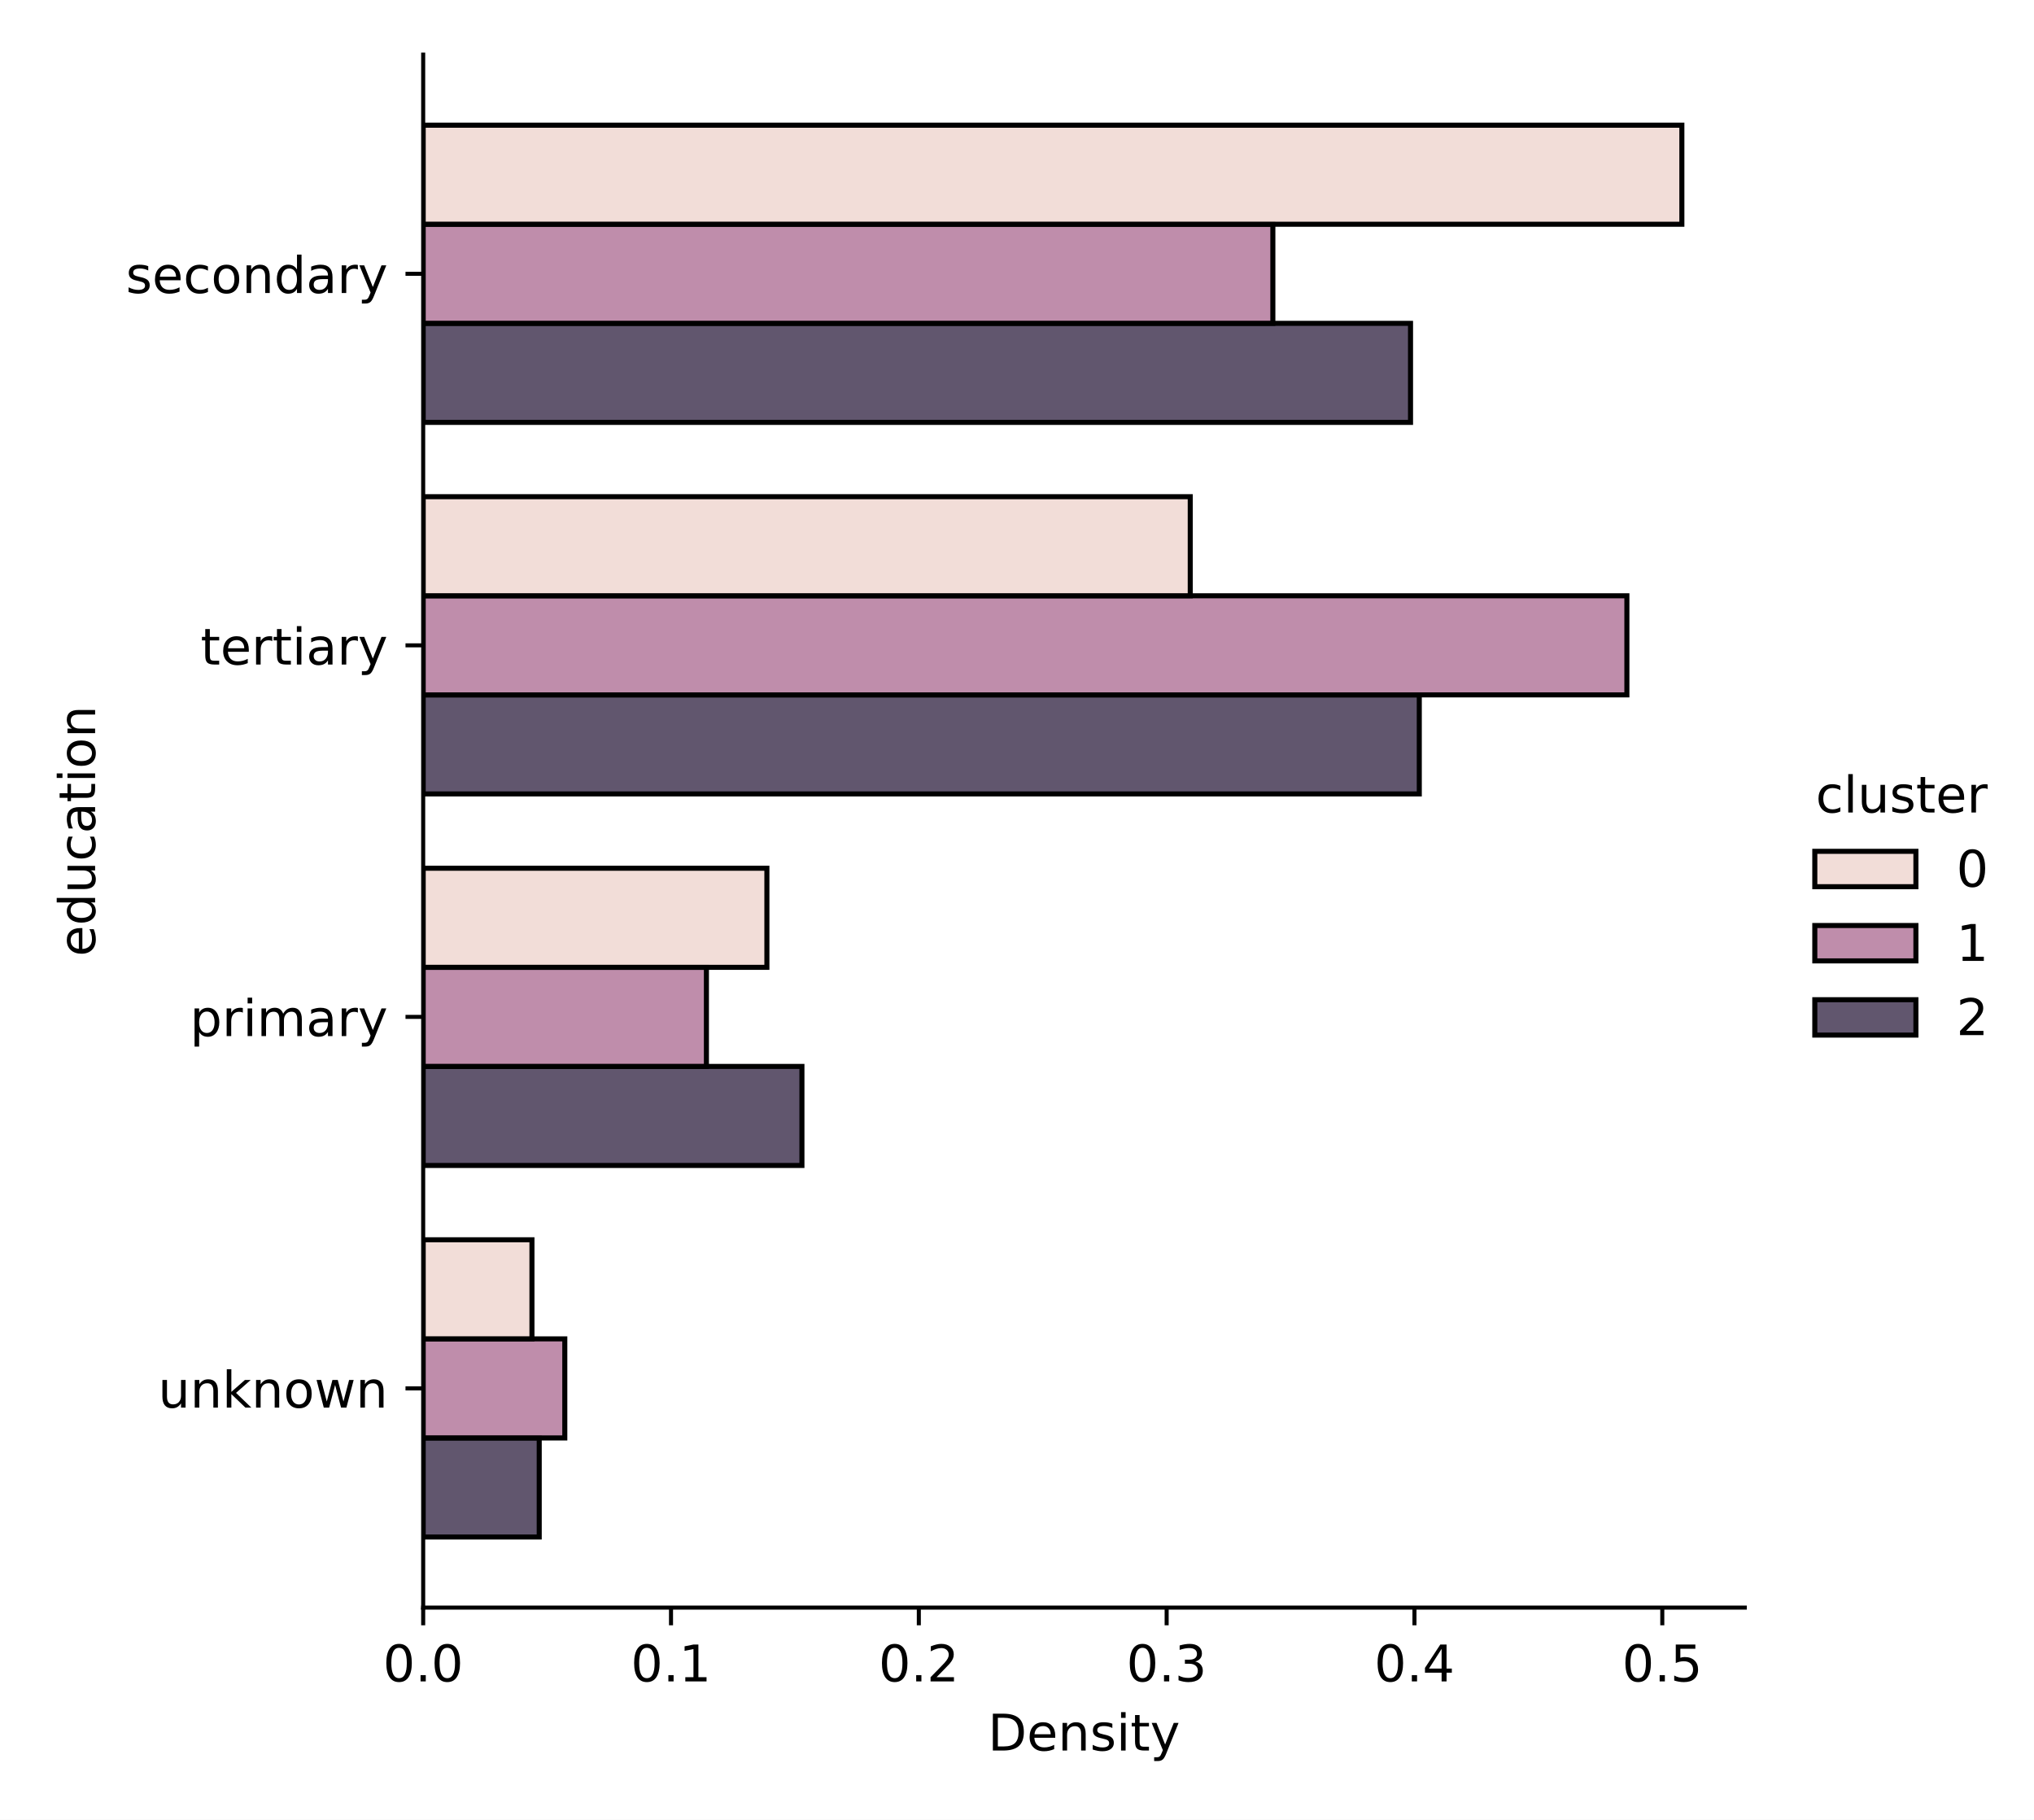
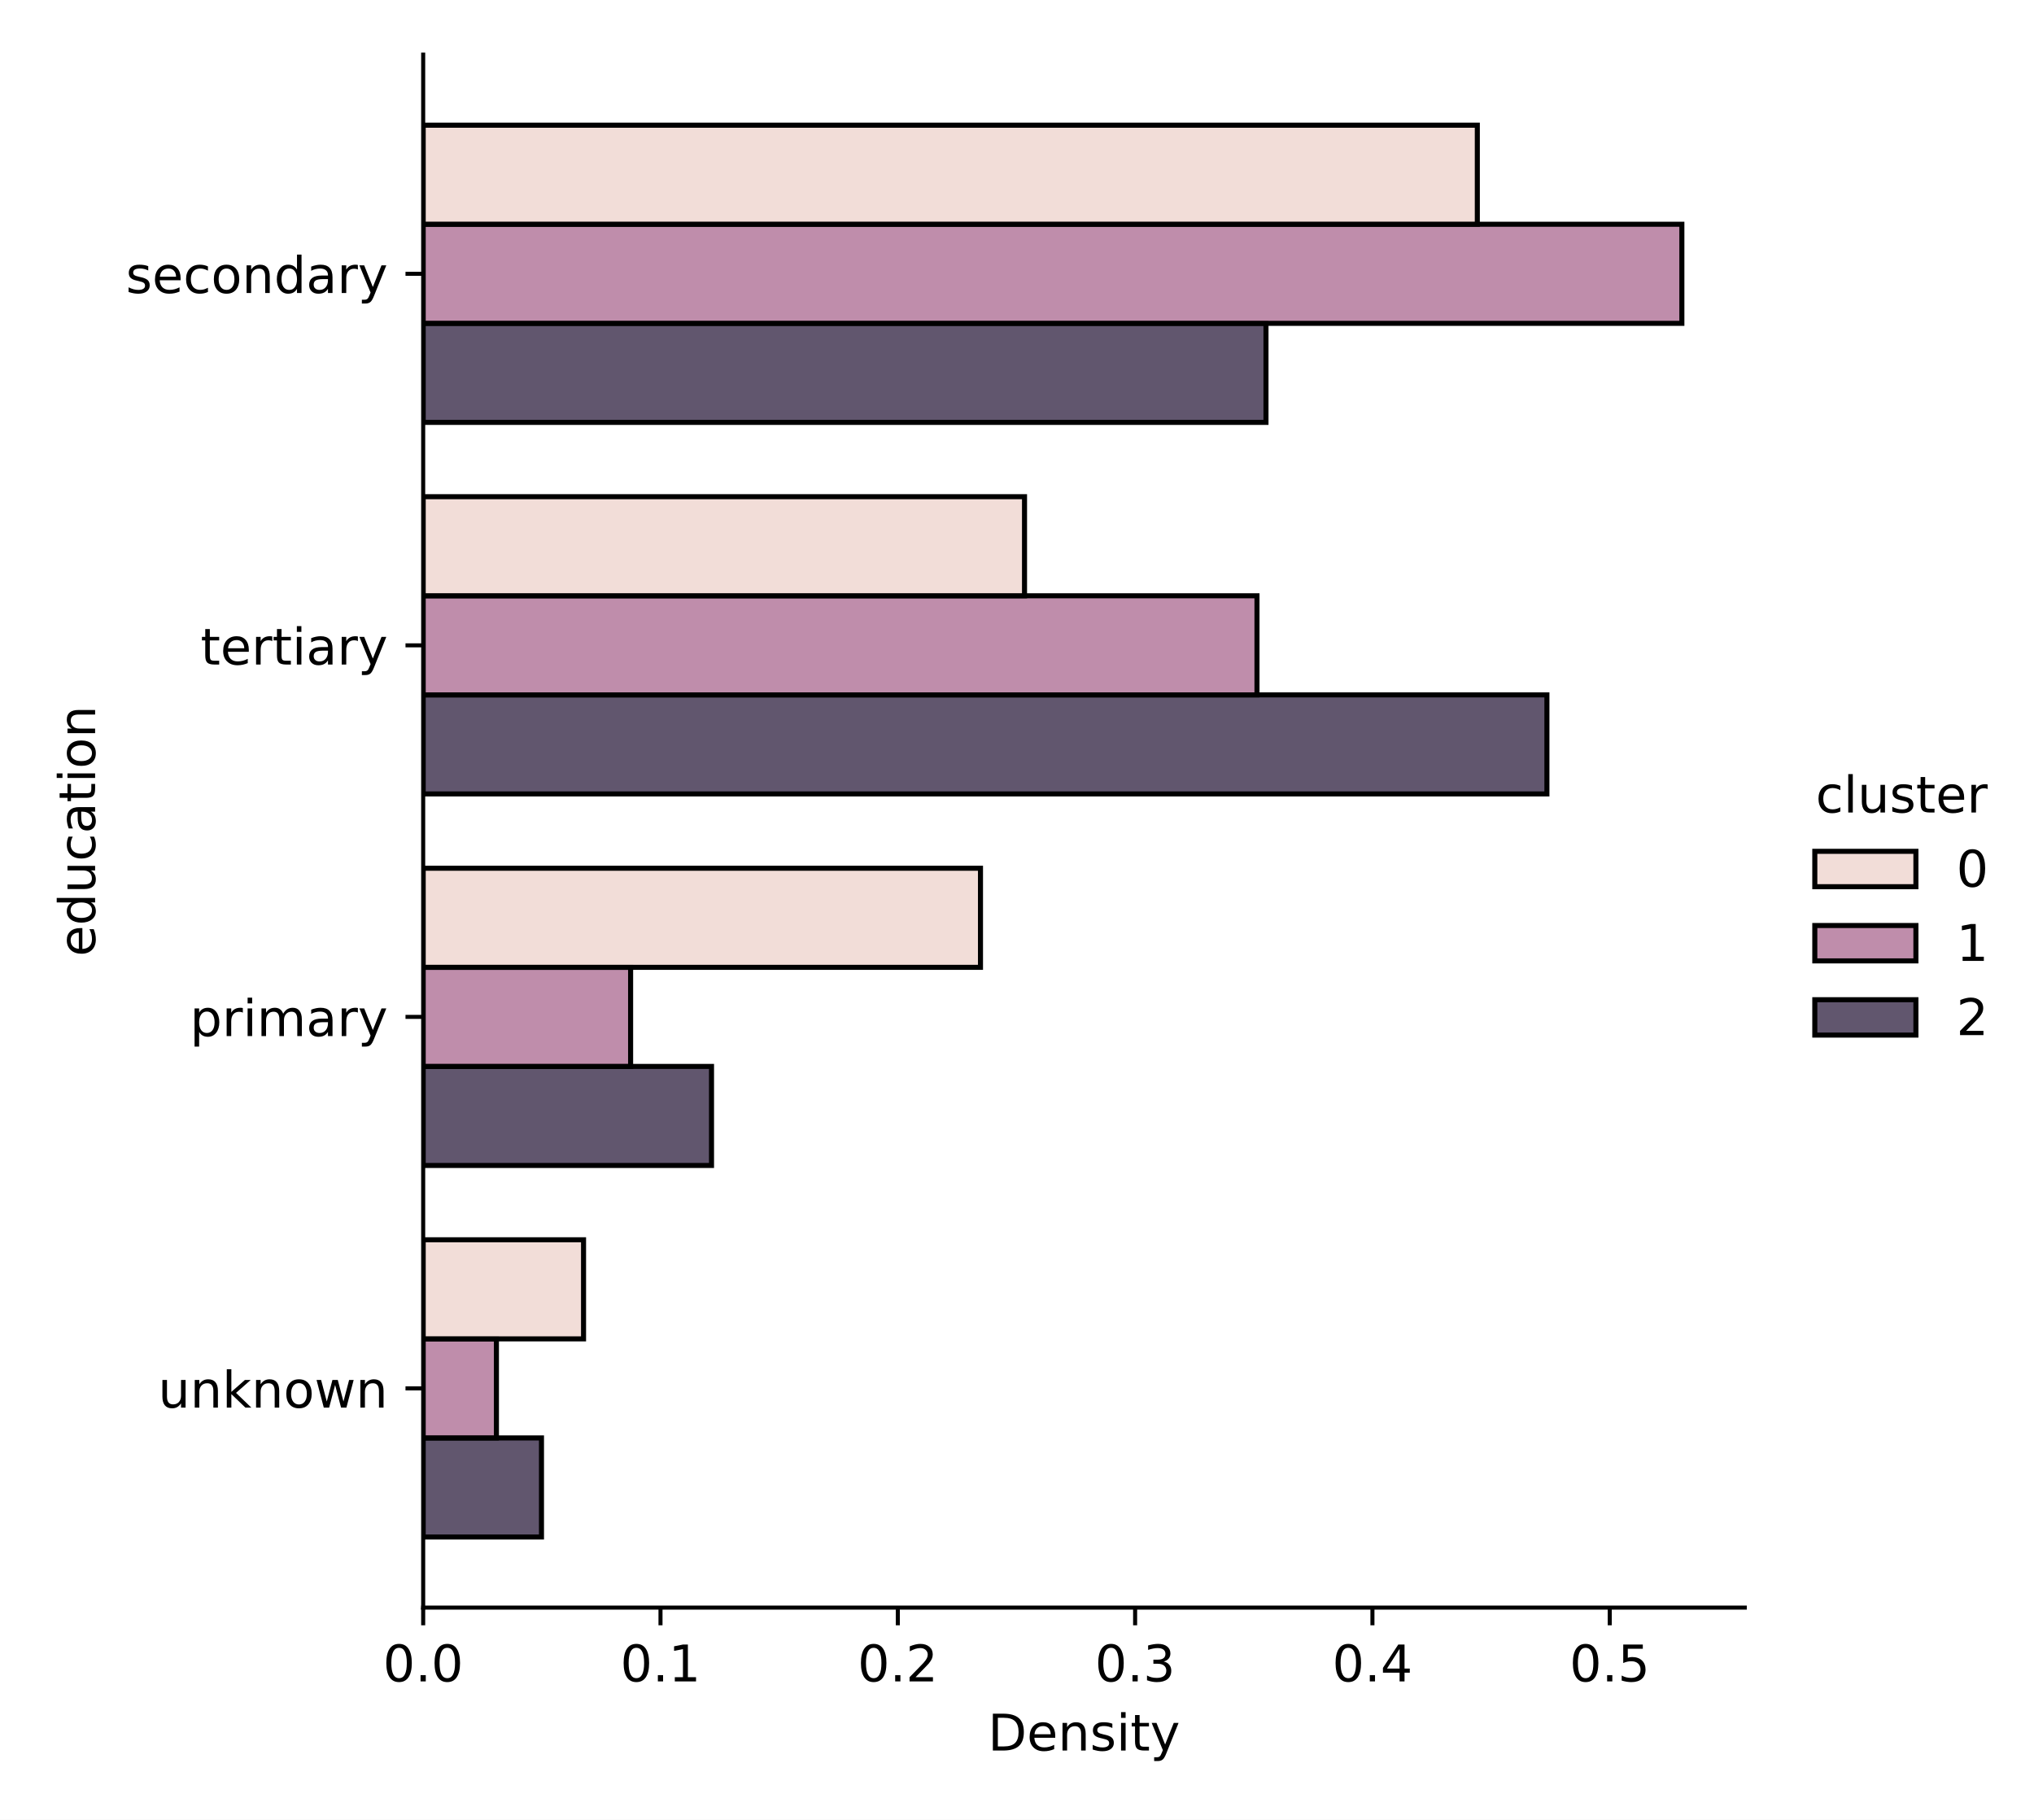
<svg xmlns="http://www.w3.org/2000/svg" xmlns:xlink="http://www.w3.org/1999/xlink" width="402.39pt" height="360pt" viewBox="0 0 402.39 360" version="1.1">
  <defs>
    <style type="text/css">*{stroke-linejoin: round; stroke-linecap: butt}</style>
  </defs>
  <g id="figure_1">
    <g id="patch_1">
      <path d="M 0 360  L 402.39 360  L 402.39 0  L 0 0  z " style="fill: #ffffff" />
    </g>
    <g id="axes_1">
      <g id="patch_2">
        <path d="M 83.72 318.04  L 345.176 318.04  L 345.176 10.8  L 83.72 10.8  z " style="fill: #ffffff" />
      </g>
      <g id="patch_3">
-         <path d="M 83.72 63.967  L 279.047 63.967  L 279.047 83.567  L 83.72 83.567  z " clip-path="url(#pf47cac8fa8)" style="fill: #2d1e3e; fill-opacity: 0.75; stroke: #000000; stroke-linejoin: miter" />
+         <path d="M 83.72 63.967  L 250.451 63.967  L 250.451 83.567  L 83.72 83.567  z " clip-path="url(#p3957c7eab4)" style="fill: #2d1e3e; fill-opacity: 0.75; stroke: #000000; stroke-linejoin: miter" />
      </g>
      <g id="patch_4">
-         <path d="M 83.72 137.469  L 280.779 137.469  L 280.779 157.07  L 83.72 157.07  z " clip-path="url(#pf47cac8fa8)" style="fill: #2d1e3e; fill-opacity: 0.75; stroke: #000000; stroke-linejoin: miter" />
+         <path d="M 83.72 137.469  L 306.027 137.469  L 306.027 157.07  L 83.72 157.07  z " clip-path="url(#p3957c7eab4)" style="fill: #2d1e3e; fill-opacity: 0.75; stroke: #000000; stroke-linejoin: miter" />
      </g>
      <g id="patch_5">
-         <path d="M 83.72 210.972  L 158.646 210.972  L 158.646 230.572  L 83.72 230.572  z " clip-path="url(#pf47cac8fa8)" style="fill: #2d1e3e; fill-opacity: 0.75; stroke: #000000; stroke-linejoin: miter" />
+         <path d="M 83.72 210.972  L 140.759 210.972  L 140.759 230.572  L 83.72 230.572  z " clip-path="url(#p3957c7eab4)" style="fill: #2d1e3e; fill-opacity: 0.75; stroke: #000000; stroke-linejoin: miter" />
      </g>
      <g id="patch_6">
-         <path d="M 83.72 284.474  L 106.674 284.474  L 106.674 304.075  L 83.72 304.075  z " clip-path="url(#pf47cac8fa8)" style="fill: #2d1e3e; fill-opacity: 0.75; stroke: #000000; stroke-linejoin: miter" />
+         <path d="M 83.72 284.474  L 107.121 284.474  L 107.121 304.075  L 83.72 304.075  z " clip-path="url(#p3957c7eab4)" style="fill: #2d1e3e; fill-opacity: 0.75; stroke: #000000; stroke-linejoin: miter" />
      </g>
      <g id="patch_7">
-         <path d="M 83.72 44.366  L 251.811 44.366  L 251.811 63.967  L 83.72 63.967  z " clip-path="url(#pf47cac8fa8)" style="fill: #a9678f; fill-opacity: 0.75; stroke: #000000; stroke-linejoin: miter" />
+         <path d="M 83.72 44.366  L 332.726 44.366  L 332.726 63.967  L 83.72 63.967  z " clip-path="url(#p3957c7eab4)" style="fill: #a9678f; fill-opacity: 0.75; stroke: #000000; stroke-linejoin: miter" />
      </g>
      <g id="patch_8">
-         <path d="M 83.72 117.868  L 321.849 117.868  L 321.849 137.469  L 83.72 137.469  z " clip-path="url(#pf47cac8fa8)" style="fill: #a9678f; fill-opacity: 0.75; stroke: #000000; stroke-linejoin: miter" />
+         <path d="M 83.72 117.868  L 248.67 117.868  L 248.67 137.469  L 83.72 137.469  z " clip-path="url(#p3957c7eab4)" style="fill: #a9678f; fill-opacity: 0.75; stroke: #000000; stroke-linejoin: miter" />
      </g>
      <g id="patch_9">
-         <path d="M 83.72 191.371  L 139.75 191.371  L 139.75 210.972  L 83.72 210.972  z " clip-path="url(#pf47cac8fa8)" style="fill: #a9678f; fill-opacity: 0.75; stroke: #000000; stroke-linejoin: miter" />
+         <path d="M 83.72 191.371  L 124.755 191.371  L 124.755 210.972  L 83.72 210.972  z " clip-path="url(#p3957c7eab4)" style="fill: #a9678f; fill-opacity: 0.75; stroke: #000000; stroke-linejoin: miter" />
      </g>
      <g id="patch_10">
-         <path d="M 83.72 264.873  L 111.735 264.873  L 111.735 284.474  L 83.72 284.474  z " clip-path="url(#pf47cac8fa8)" style="fill: #a9678f; fill-opacity: 0.75; stroke: #000000; stroke-linejoin: miter" />
+         <path d="M 83.72 264.873  L 98.207 264.873  L 98.207 284.474  L 83.72 284.474  z " clip-path="url(#p3957c7eab4)" style="fill: #a9678f; fill-opacity: 0.75; stroke: #000000; stroke-linejoin: miter" />
      </g>
      <g id="patch_11">
-         <path d="M 83.72 24.765  L 332.726 24.765  L 332.726 44.366  L 83.72 44.366  z " clip-path="url(#pf47cac8fa8)" style="fill: #edd1cb; fill-opacity: 0.75; stroke: #000000; stroke-linejoin: miter" />
+         <path d="M 83.72 24.765  L 292.261 24.765  L 292.261 44.366  L 83.72 44.366  z " clip-path="url(#p3957c7eab4)" style="fill: #edd1cb; fill-opacity: 0.75; stroke: #000000; stroke-linejoin: miter" />
      </g>
      <g id="patch_12">
-         <path d="M 83.72 98.268  L 235.469 98.268  L 235.469 117.868  L 83.72 117.868  z " clip-path="url(#pf47cac8fa8)" style="fill: #edd1cb; fill-opacity: 0.75; stroke: #000000; stroke-linejoin: miter" />
+         <path d="M 83.72 98.268  L 202.682 98.268  L 202.682 117.868  L 83.72 117.868  z " clip-path="url(#p3957c7eab4)" style="fill: #edd1cb; fill-opacity: 0.75; stroke: #000000; stroke-linejoin: miter" />
      </g>
      <g id="patch_13">
-         <path d="M 83.72 171.77  L 151.714 171.77  L 151.714 191.371  L 83.72 191.371  z " clip-path="url(#pf47cac8fa8)" style="fill: #edd1cb; fill-opacity: 0.75; stroke: #000000; stroke-linejoin: miter" />
+         <path d="M 83.72 171.77  L 193.971 171.77  L 193.971 191.371  L 83.72 191.371  z " clip-path="url(#p3957c7eab4)" style="fill: #edd1cb; fill-opacity: 0.75; stroke: #000000; stroke-linejoin: miter" />
      </g>
      <g id="patch_14">
-         <path d="M 83.72 245.273  L 105.237 245.273  L 105.237 264.873  L 83.72 264.873  z " clip-path="url(#pf47cac8fa8)" style="fill: #edd1cb; fill-opacity: 0.75; stroke: #000000; stroke-linejoin: miter" />
+         <path d="M 83.72 245.273  L 115.443 245.273  L 115.443 264.873  L 83.72 264.873  z " clip-path="url(#p3957c7eab4)" style="fill: #edd1cb; fill-opacity: 0.75; stroke: #000000; stroke-linejoin: miter" />
      </g>
      <g id="matplotlib.axis_1">
        <g id="xtick_1">
          <g id="line2d_1">
            <defs>
-               <path id="meda18df186" d="M 0 0  L 0 3.5  " style="stroke: #000000; stroke-width: 0.8" />
+               <path id="m68ef4ec445" d="M 0 0  L 0 3.5  " style="stroke: #000000; stroke-width: 0.8" />
            </defs>
            <g>
-               <use xlink:href="#meda18df186" x="83.72" y="318.04" style="stroke: #000000; stroke-width: 0.8" />
+               <use xlink:href="#m68ef4ec445" x="83.72" y="318.04" style="stroke: #000000; stroke-width: 0.8" />
            </g>
          </g>
          <g id="text_1">
            <g transform="translate(75.76844 332.6384) scale(0.1 -0.1)">
              <defs>
                <path id="DejaVuSans-30" d="M 2034 4250  Q 1547 4250 1301 3770  Q 1056 3291 1056 2328  Q 1056 1369 1301 889  Q 1547 409 2034 409  Q 2525 409 2770 889  Q 3016 1369 3016 2328  Q 3016 3291 2770 3770  Q 2525 4250 2034 4250  z M 2034 4750  Q 2819 4750 3233 4129  Q 3647 3509 3647 2328  Q 3647 1150 3233 529  Q 2819 -91 2034 -91  Q 1250 -91 836 529  Q 422 1150 422 2328  Q 422 3509 836 4129  Q 1250 4750 2034 4750  z " transform="scale(0.015625)" />
                <path id="DejaVuSans-2e" d="M 684 794  L 1344 794  L 1344 0  L 684 0  L 684 794  z " transform="scale(0.015625)" />
              </defs>
              <use xlink:href="#DejaVuSans-30" />
              <use xlink:href="#DejaVuSans-2e" x="63.623" />
              <use xlink:href="#DejaVuSans-30" x="95.41" />
            </g>
          </g>
        </g>
        <g id="xtick_2">
          <g id="line2d_2">
            <g>
-               <use xlink:href="#meda18df186" x="132.747" y="318.04" style="stroke: #000000; stroke-width: 0.8" />
+               <use xlink:href="#m68ef4ec445" x="130.668" y="318.04" style="stroke: #000000; stroke-width: 0.8" />
            </g>
          </g>
          <g id="text_2">
-             <g transform="translate(124.795 332.6384) scale(0.1 -0.1)">
+             <g transform="translate(122.7163 332.6384) scale(0.1 -0.1)">
              <defs>
                <path id="DejaVuSans-31" d="M 794 531  L 1825 531  L 1825 4091  L 703 3866  L 703 4441  L 1819 4666  L 2450 4666  L 2450 531  L 3481 531  L 3481 0  L 794 0  L 794 531  z " transform="scale(0.015625)" />
              </defs>
              <use xlink:href="#DejaVuSans-30" />
              <use xlink:href="#DejaVuSans-2e" x="63.623" />
              <use xlink:href="#DejaVuSans-31" x="95.41" />
            </g>
          </g>
        </g>
        <g id="xtick_3">
          <g id="line2d_3">
            <g>
-               <use xlink:href="#meda18df186" x="181.773" y="318.04" style="stroke: #000000; stroke-width: 0.8" />
+               <use xlink:href="#m68ef4ec445" x="177.616" y="318.04" style="stroke: #000000; stroke-width: 0.8" />
            </g>
          </g>
          <g id="text_3">
-             <g transform="translate(173.8215 332.6384) scale(0.1 -0.1)">
+             <g transform="translate(169.6641 332.6384) scale(0.1 -0.1)">
              <defs>
                <path id="DejaVuSans-32" d="M 1228 531  L 3431 531  L 3431 0  L 469 0  L 469 531  Q 828 903 1448 1529  Q 2069 2156 2228 2338  Q 2531 2678 2651 2914  Q 2772 3150 2772 3378  Q 2772 3750 2511 3984  Q 2250 4219 1831 4219  Q 1534 4219 1204 4116  Q 875 4013 500 3803  L 500 4441  Q 881 4594 1212 4672  Q 1544 4750 1819 4750  Q 2544 4750 2975 4387  Q 3406 4025 3406 3419  Q 3406 3131 3298 2873  Q 3191 2616 2906 2266  Q 2828 2175 2409 1742  Q 1991 1309 1228 531  z " transform="scale(0.015625)" />
              </defs>
              <use xlink:href="#DejaVuSans-30" />
              <use xlink:href="#DejaVuSans-2e" x="63.623" />
              <use xlink:href="#DejaVuSans-32" x="95.41" />
            </g>
          </g>
        </g>
        <g id="xtick_4">
          <g id="line2d_4">
            <g>
-               <use xlink:href="#meda18df186" x="230.8" y="318.04" style="stroke: #000000; stroke-width: 0.8" />
+               <use xlink:href="#m68ef4ec445" x="224.563" y="318.04" style="stroke: #000000; stroke-width: 0.8" />
            </g>
          </g>
          <g id="text_4">
-             <g transform="translate(222.8481 332.6384) scale(0.1 -0.1)">
+             <g transform="translate(216.6119 332.6384) scale(0.1 -0.1)">
              <defs>
                <path id="DejaVuSans-33" d="M 2597 2516  Q 3050 2419 3304 2112  Q 3559 1806 3559 1356  Q 3559 666 3084 287  Q 2609 -91 1734 -91  Q 1441 -91 1130 -33  Q 819 25 488 141  L 488 750  Q 750 597 1062 519  Q 1375 441 1716 441  Q 2309 441 2620 675  Q 2931 909 2931 1356  Q 2931 1769 2642 2001  Q 2353 2234 1838 2234  L 1294 2234  L 1294 2753  L 1863 2753  Q 2328 2753 2575 2939  Q 2822 3125 2822 3475  Q 2822 3834 2567 4026  Q 2313 4219 1838 4219  Q 1578 4219 1281 4162  Q 984 4106 628 3988  L 628 4550  Q 988 4650 1302 4700  Q 1616 4750 1894 4750  Q 2613 4750 3031 4423  Q 3450 4097 3450 3541  Q 3450 3153 3228 2886  Q 3006 2619 2597 2516  z " transform="scale(0.015625)" />
              </defs>
              <use xlink:href="#DejaVuSans-30" />
              <use xlink:href="#DejaVuSans-2e" x="63.623" />
              <use xlink:href="#DejaVuSans-33" x="95.41" />
            </g>
          </g>
        </g>
        <g id="xtick_5">
          <g id="line2d_5">
            <g>
-               <use xlink:href="#meda18df186" x="279.826" y="318.04" style="stroke: #000000; stroke-width: 0.8" />
+               <use xlink:href="#m68ef4ec445" x="271.511" y="318.04" style="stroke: #000000; stroke-width: 0.8" />
            </g>
          </g>
          <g id="text_5">
-             <g transform="translate(271.8746 332.6384) scale(0.1 -0.1)">
+             <g transform="translate(263.5597 332.6384) scale(0.1 -0.1)">
              <defs>
                <path id="DejaVuSans-34" d="M 2419 4116  L 825 1625  L 2419 1625  L 2419 4116  z M 2253 4666  L 3047 4666  L 3047 1625  L 3713 1625  L 3713 1100  L 3047 1100  L 3047 0  L 2419 0  L 2419 1100  L 313 1100  L 313 1709  L 2253 4666  z " transform="scale(0.015625)" />
              </defs>
              <use xlink:href="#DejaVuSans-30" />
              <use xlink:href="#DejaVuSans-2e" x="63.623" />
              <use xlink:href="#DejaVuSans-34" x="95.41" />
            </g>
          </g>
        </g>
        <g id="xtick_6">
          <g id="line2d_6">
            <g>
-               <use xlink:href="#meda18df186" x="328.853" y="318.04" style="stroke: #000000; stroke-width: 0.8" />
+               <use xlink:href="#m68ef4ec445" x="318.459" y="318.04" style="stroke: #000000; stroke-width: 0.8" />
            </g>
          </g>
          <g id="text_6">
-             <g transform="translate(320.9012 332.6384) scale(0.1 -0.1)">
+             <g transform="translate(310.5075 332.6384) scale(0.1 -0.1)">
              <defs>
                <path id="DejaVuSans-35" d="M 691 4666  L 3169 4666  L 3169 4134  L 1269 4134  L 1269 2991  Q 1406 3038 1543 3061  Q 1681 3084 1819 3084  Q 2600 3084 3056 2656  Q 3513 2228 3513 1497  Q 3513 744 3044 326  Q 2575 -91 1722 -91  Q 1428 -91 1123 -41  Q 819 9 494 109  L 494 744  Q 775 591 1075 516  Q 1375 441 1709 441  Q 2250 441 2565 725  Q 2881 1009 2881 1497  Q 2881 1984 2565 2268  Q 2250 2553 1709 2553  Q 1456 2553 1204 2497  Q 953 2441 691 2322  L 691 4666  z " transform="scale(0.015625)" />
              </defs>
              <use xlink:href="#DejaVuSans-30" />
              <use xlink:href="#DejaVuSans-2e" x="63.623" />
              <use xlink:href="#DejaVuSans-35" x="95.41" />
            </g>
          </g>
        </g>
        <g id="text_7">
          <g transform="translate(195.4395 346.3166) scale(0.1 -0.1)">
            <defs>
              <path id="DejaVuSans-44" d="M 1259 4147  L 1259 519  L 2022 519  Q 2988 519 3436 956  Q 3884 1394 3884 2338  Q 3884 3275 3436 3711  Q 2988 4147 2022 4147  L 1259 4147  z M 628 4666  L 1925 4666  Q 3281 4666 3915 4102  Q 4550 3538 4550 2338  Q 4550 1131 3912 565  Q 3275 0 1925 0  L 628 0  L 628 4666  z " transform="scale(0.015625)" />
              <path id="DejaVuSans-65" d="M 3597 1894  L 3597 1613  L 953 1613  Q 991 1019 1311 708  Q 1631 397 2203 397  Q 2534 397 2845 478  Q 3156 559 3463 722  L 3463 178  Q 3153 47 2828 -22  Q 2503 -91 2169 -91  Q 1331 -91 842 396  Q 353 884 353 1716  Q 353 2575 817 3079  Q 1281 3584 2069 3584  Q 2775 3584 3186 3129  Q 3597 2675 3597 1894  z M 3022 2063  Q 3016 2534 2758 2815  Q 2500 3097 2075 3097  Q 1594 3097 1305 2825  Q 1016 2553 972 2059  L 3022 2063  z " transform="scale(0.015625)" />
              <path id="DejaVuSans-6e" d="M 3513 2113  L 3513 0  L 2938 0  L 2938 2094  Q 2938 2591 2744 2837  Q 2550 3084 2163 3084  Q 1697 3084 1428 2787  Q 1159 2491 1159 1978  L 1159 0  L 581 0  L 581 3500  L 1159 3500  L 1159 2956  Q 1366 3272 1645 3428  Q 1925 3584 2291 3584  Q 2894 3584 3203 3211  Q 3513 2838 3513 2113  z " transform="scale(0.015625)" />
              <path id="DejaVuSans-73" d="M 2834 3397  L 2834 2853  Q 2591 2978 2328 3040  Q 2066 3103 1784 3103  Q 1356 3103 1142 2972  Q 928 2841 928 2578  Q 928 2378 1081 2264  Q 1234 2150 1697 2047  L 1894 2003  Q 2506 1872 2764 1633  Q 3022 1394 3022 966  Q 3022 478 2636 193  Q 2250 -91 1575 -91  Q 1294 -91 989 -36  Q 684 19 347 128  L 347 722  Q 666 556 975 473  Q 1284 391 1588 391  Q 1994 391 2212 530  Q 2431 669 2431 922  Q 2431 1156 2273 1281  Q 2116 1406 1581 1522  L 1381 1569  Q 847 1681 609 1914  Q 372 2147 372 2553  Q 372 3047 722 3315  Q 1072 3584 1716 3584  Q 2034 3584 2315 3537  Q 2597 3491 2834 3397  z " transform="scale(0.015625)" />
              <path id="DejaVuSans-69" d="M 603 3500  L 1178 3500  L 1178 0  L 603 0  L 603 3500  z M 603 4863  L 1178 4863  L 1178 4134  L 603 4134  L 603 4863  z " transform="scale(0.015625)" />
              <path id="DejaVuSans-74" d="M 1172 4494  L 1172 3500  L 2356 3500  L 2356 3053  L 1172 3053  L 1172 1153  Q 1172 725 1289 603  Q 1406 481 1766 481  L 2356 481  L 2356 0  L 1766 0  Q 1100 0 847 248  Q 594 497 594 1153  L 594 3053  L 172 3053  L 172 3500  L 594 3500  L 594 4494  L 1172 4494  z " transform="scale(0.015625)" />
              <path id="DejaVuSans-79" d="M 2059 -325  Q 1816 -950 1584 -1140  Q 1353 -1331 966 -1331  L 506 -1331  L 506 -850  L 844 -850  Q 1081 -850 1212 -737  Q 1344 -625 1503 -206  L 1606 56  L 191 3500  L 800 3500  L 1894 763  L 2988 3500  L 3597 3500  L 2059 -325  z " transform="scale(0.015625)" />
            </defs>
            <use xlink:href="#DejaVuSans-44" />
            <use xlink:href="#DejaVuSans-65" x="77.002" />
            <use xlink:href="#DejaVuSans-6e" x="138.525" />
            <use xlink:href="#DejaVuSans-73" x="201.904" />
            <use xlink:href="#DejaVuSans-69" x="254.004" />
            <use xlink:href="#DejaVuSans-74" x="281.787" />
            <use xlink:href="#DejaVuSans-79" x="320.996" />
          </g>
        </g>
      </g>
      <g id="matplotlib.axis_2">
        <g id="ytick_1">
          <g id="line2d_7">
            <defs>
-               <path id="meaa06c586d" d="M 0 0  L -3.5 0  " style="stroke: #000000; stroke-width: 0.8" />
+               <path id="m4aec204661" d="M 0 0  L -3.5 0  " style="stroke: #000000; stroke-width: 0.8" />
            </defs>
            <g>
-               <use xlink:href="#meaa06c586d" x="83.72" y="54.166" style="stroke: #000000; stroke-width: 0.8" />
+               <use xlink:href="#m4aec204661" x="83.72" y="54.166" style="stroke: #000000; stroke-width: 0.8" />
            </g>
          </g>
          <g id="text_8">
            <g transform="translate(24.89656 57.96563) scale(0.1 -0.1)">
              <defs>
                <path id="DejaVuSans-63" d="M 3122 3366  L 3122 2828  Q 2878 2963 2633 3030  Q 2388 3097 2138 3097  Q 1578 3097 1268 2742  Q 959 2388 959 1747  Q 959 1106 1268 751  Q 1578 397 2138 397  Q 2388 397 2633 464  Q 2878 531 3122 666  L 3122 134  Q 2881 22 2623 -34  Q 2366 -91 2075 -91  Q 1284 -91 818 406  Q 353 903 353 1747  Q 353 2603 823 3093  Q 1294 3584 2113 3584  Q 2378 3584 2631 3529  Q 2884 3475 3122 3366  z " transform="scale(0.015625)" />
                <path id="DejaVuSans-6f" d="M 1959 3097  Q 1497 3097 1228 2736  Q 959 2375 959 1747  Q 959 1119 1226 758  Q 1494 397 1959 397  Q 2419 397 2687 759  Q 2956 1122 2956 1747  Q 2956 2369 2687 2733  Q 2419 3097 1959 3097  z M 1959 3584  Q 2709 3584 3137 3096  Q 3566 2609 3566 1747  Q 3566 888 3137 398  Q 2709 -91 1959 -91  Q 1206 -91 779 398  Q 353 888 353 1747  Q 353 2609 779 3096  Q 1206 3584 1959 3584  z " transform="scale(0.015625)" />
                <path id="DejaVuSans-64" d="M 2906 2969  L 2906 4863  L 3481 4863  L 3481 0  L 2906 0  L 2906 525  Q 2725 213 2448 61  Q 2172 -91 1784 -91  Q 1150 -91 751 415  Q 353 922 353 1747  Q 353 2572 751 3078  Q 1150 3584 1784 3584  Q 2172 3584 2448 3432  Q 2725 3281 2906 2969  z M 947 1747  Q 947 1113 1208 752  Q 1469 391 1925 391  Q 2381 391 2643 752  Q 2906 1113 2906 1747  Q 2906 2381 2643 2742  Q 2381 3103 1925 3103  Q 1469 3103 1208 2742  Q 947 2381 947 1747  z " transform="scale(0.015625)" />
                <path id="DejaVuSans-61" d="M 2194 1759  Q 1497 1759 1228 1600  Q 959 1441 959 1056  Q 959 750 1161 570  Q 1363 391 1709 391  Q 2188 391 2477 730  Q 2766 1069 2766 1631  L 2766 1759  L 2194 1759  z M 3341 1997  L 3341 0  L 2766 0  L 2766 531  Q 2569 213 2275 61  Q 1981 -91 1556 -91  Q 1019 -91 701 211  Q 384 513 384 1019  Q 384 1609 779 1909  Q 1175 2209 1959 2209  L 2766 2209  L 2766 2266  Q 2766 2663 2505 2880  Q 2244 3097 1772 3097  Q 1472 3097 1187 3025  Q 903 2953 641 2809  L 641 3341  Q 956 3463 1253 3523  Q 1550 3584 1831 3584  Q 2591 3584 2966 3190  Q 3341 2797 3341 1997  z " transform="scale(0.015625)" />
                <path id="DejaVuSans-72" d="M 2631 2963  Q 2534 3019 2420 3045  Q 2306 3072 2169 3072  Q 1681 3072 1420 2755  Q 1159 2438 1159 1844  L 1159 0  L 581 0  L 581 3500  L 1159 3500  L 1159 2956  Q 1341 3275 1631 3429  Q 1922 3584 2338 3584  Q 2397 3584 2469 3576  Q 2541 3569 2628 3553  L 2631 2963  z " transform="scale(0.015625)" />
              </defs>
              <use xlink:href="#DejaVuSans-73" />
              <use xlink:href="#DejaVuSans-65" x="52.1" />
              <use xlink:href="#DejaVuSans-63" x="113.623" />
              <use xlink:href="#DejaVuSans-6f" x="168.604" />
              <use xlink:href="#DejaVuSans-6e" x="229.785" />
              <use xlink:href="#DejaVuSans-64" x="293.164" />
              <use xlink:href="#DejaVuSans-61" x="356.641" />
              <use xlink:href="#DejaVuSans-72" x="417.92" />
              <use xlink:href="#DejaVuSans-79" x="459.033" />
            </g>
          </g>
        </g>
        <g id="ytick_2">
          <g id="line2d_8">
            <g>
-               <use xlink:href="#meaa06c586d" x="83.72" y="127.669" style="stroke: #000000; stroke-width: 0.8" />
+               <use xlink:href="#m4aec204661" x="83.72" y="127.669" style="stroke: #000000; stroke-width: 0.8" />
            </g>
          </g>
          <g id="text_9">
            <g transform="translate(39.67938 131.468) scale(0.1 -0.1)">
              <use xlink:href="#DejaVuSans-74" />
              <use xlink:href="#DejaVuSans-65" x="39.209" />
              <use xlink:href="#DejaVuSans-72" x="100.732" />
              <use xlink:href="#DejaVuSans-74" x="141.846" />
              <use xlink:href="#DejaVuSans-69" x="181.055" />
              <use xlink:href="#DejaVuSans-61" x="208.838" />
              <use xlink:href="#DejaVuSans-72" x="270.117" />
              <use xlink:href="#DejaVuSans-79" x="311.23" />
            </g>
          </g>
        </g>
        <g id="ytick_3">
          <g id="line2d_9">
            <g>
-               <use xlink:href="#meaa06c586d" x="83.72" y="201.171" style="stroke: #000000; stroke-width: 0.8" />
+               <use xlink:href="#m4aec204661" x="83.72" y="201.171" style="stroke: #000000; stroke-width: 0.8" />
            </g>
          </g>
          <g id="text_10">
            <g transform="translate(37.58406 204.9704) scale(0.1 -0.1)">
              <defs>
                <path id="DejaVuSans-70" d="M 1159 525  L 1159 -1331  L 581 -1331  L 581 3500  L 1159 3500  L 1159 2969  Q 1341 3281 1617 3432  Q 1894 3584 2278 3584  Q 2916 3584 3314 3078  Q 3713 2572 3713 1747  Q 3713 922 3314 415  Q 2916 -91 2278 -91  Q 1894 -91 1617 61  Q 1341 213 1159 525  z M 3116 1747  Q 3116 2381 2855 2742  Q 2594 3103 2138 3103  Q 1681 3103 1420 2742  Q 1159 2381 1159 1747  Q 1159 1113 1420 752  Q 1681 391 2138 391  Q 2594 391 2855 752  Q 3116 1113 3116 1747  z " transform="scale(0.015625)" />
                <path id="DejaVuSans-6d" d="M 3328 2828  Q 3544 3216 3844 3400  Q 4144 3584 4550 3584  Q 5097 3584 5394 3201  Q 5691 2819 5691 2113  L 5691 0  L 5113 0  L 5113 2094  Q 5113 2597 4934 2840  Q 4756 3084 4391 3084  Q 3944 3084 3684 2787  Q 3425 2491 3425 1978  L 3425 0  L 2847 0  L 2847 2094  Q 2847 2600 2669 2842  Q 2491 3084 2119 3084  Q 1678 3084 1418 2786  Q 1159 2488 1159 1978  L 1159 0  L 581 0  L 581 3500  L 1159 3500  L 1159 2956  Q 1356 3278 1631 3431  Q 1906 3584 2284 3584  Q 2666 3584 2933 3390  Q 3200 3197 3328 2828  z " transform="scale(0.015625)" />
              </defs>
              <use xlink:href="#DejaVuSans-70" />
              <use xlink:href="#DejaVuSans-72" x="63.477" />
              <use xlink:href="#DejaVuSans-69" x="104.59" />
              <use xlink:href="#DejaVuSans-6d" x="132.373" />
              <use xlink:href="#DejaVuSans-61" x="229.785" />
              <use xlink:href="#DejaVuSans-72" x="291.064" />
              <use xlink:href="#DejaVuSans-79" x="332.178" />
            </g>
          </g>
        </g>
        <g id="ytick_4">
          <g id="line2d_10">
            <g>
-               <use xlink:href="#meaa06c586d" x="83.72" y="274.674" style="stroke: #000000; stroke-width: 0.8" />
+               <use xlink:href="#m4aec204661" x="83.72" y="274.674" style="stroke: #000000; stroke-width: 0.8" />
            </g>
          </g>
          <g id="text_11">
            <g transform="translate(31.2825 278.4728) scale(0.1 -0.1)">
              <defs>
                <path id="DejaVuSans-75" d="M 544 1381  L 544 3500  L 1119 3500  L 1119 1403  Q 1119 906 1312 657  Q 1506 409 1894 409  Q 2359 409 2629 706  Q 2900 1003 2900 1516  L 2900 3500  L 3475 3500  L 3475 0  L 2900 0  L 2900 538  Q 2691 219 2414 64  Q 2138 -91 1772 -91  Q 1169 -91 856 284  Q 544 659 544 1381  z M 1991 3584  L 1991 3584  z " transform="scale(0.015625)" />
                <path id="DejaVuSans-6b" d="M 581 4863  L 1159 4863  L 1159 1991  L 2875 3500  L 3609 3500  L 1753 1863  L 3688 0  L 2938 0  L 1159 1709  L 1159 0  L 581 0  L 581 4863  z " transform="scale(0.015625)" />
                <path id="DejaVuSans-77" d="M 269 3500  L 844 3500  L 1563 769  L 2278 3500  L 2956 3500  L 3675 769  L 4391 3500  L 4966 3500  L 4050 0  L 3372 0  L 2619 2869  L 1863 0  L 1184 0  L 269 3500  z " transform="scale(0.015625)" />
              </defs>
              <use xlink:href="#DejaVuSans-75" />
              <use xlink:href="#DejaVuSans-6e" x="63.379" />
              <use xlink:href="#DejaVuSans-6b" x="126.758" />
              <use xlink:href="#DejaVuSans-6e" x="184.668" />
              <use xlink:href="#DejaVuSans-6f" x="248.047" />
              <use xlink:href="#DejaVuSans-77" x="309.229" />
              <use xlink:href="#DejaVuSans-6e" x="391.016" />
            </g>
          </g>
        </g>
        <g id="text_12">
          <g transform="translate(18.81687 189.2302) rotate(-90) scale(0.1 -0.1)">
            <use xlink:href="#DejaVuSans-65" />
            <use xlink:href="#DejaVuSans-64" x="61.523" />
            <use xlink:href="#DejaVuSans-75" x="125" />
            <use xlink:href="#DejaVuSans-63" x="188.379" />
            <use xlink:href="#DejaVuSans-61" x="243.359" />
            <use xlink:href="#DejaVuSans-74" x="304.639" />
            <use xlink:href="#DejaVuSans-69" x="343.848" />
            <use xlink:href="#DejaVuSans-6f" x="371.631" />
            <use xlink:href="#DejaVuSans-6e" x="432.812" />
          </g>
        </g>
      </g>
      <g id="patch_15">
        <path d="M 83.72 318.04  L 83.72 10.8  " style="fill: none; stroke: #000000; stroke-width: 0.8; stroke-linejoin: miter; stroke-linecap: square" />
      </g>
      <g id="patch_16">
        <path d="M 83.72 318.04  L 345.176 318.04  " style="fill: none; stroke: #000000; stroke-width: 0.8; stroke-linejoin: miter; stroke-linecap: square" />
      </g>
    </g>
    <g id="legend_1">
      <g id="text_13">
        <g transform="translate(359.2048 160.7422) scale(0.1 -0.1)">
          <defs>
            <path id="DejaVuSans-6c" d="M 603 4863  L 1178 4863  L 1178 0  L 603 0  L 603 4863  z " transform="scale(0.015625)" />
          </defs>
          <use xlink:href="#DejaVuSans-63" />
          <use xlink:href="#DejaVuSans-6c" x="54.98" />
          <use xlink:href="#DejaVuSans-75" x="82.764" />
          <use xlink:href="#DejaVuSans-73" x="146.143" />
          <use xlink:href="#DejaVuSans-74" x="198.242" />
          <use xlink:href="#DejaVuSans-65" x="237.451" />
          <use xlink:href="#DejaVuSans-72" x="298.975" />
        </g>
      </g>
      <g id="patch_17">
        <path d="M 359.027 175.42  L 379.027 175.42  L 379.027 168.42  L 359.027 168.42  z " style="fill: #edd1cb; fill-opacity: 0.75; stroke: #000000; stroke-linejoin: miter" />
      </g>
      <g id="text_14">
        <g transform="translate(387.0275 175.4203) scale(0.1 -0.1)">
          <use xlink:href="#DejaVuSans-30" />
        </g>
      </g>
      <g id="patch_18">
        <path d="M 359.027 190.098  L 379.027 190.098  L 379.027 183.098  L 359.027 183.098  z " style="fill: #a9678f; fill-opacity: 0.75; stroke: #000000; stroke-linejoin: miter" />
      </g>
      <g id="text_15">
        <g transform="translate(387.0275 190.0984) scale(0.1 -0.1)">
          <use xlink:href="#DejaVuSans-31" />
        </g>
      </g>
      <g id="patch_19">
        <path d="M 359.027 204.777  L 379.027 204.777  L 379.027 197.777  L 359.027 197.777  z " style="fill: #2d1e3e; fill-opacity: 0.75; stroke: #000000; stroke-linejoin: miter" />
      </g>
      <g id="text_16">
        <g transform="translate(387.0275 204.7766) scale(0.1 -0.1)">
          <use xlink:href="#DejaVuSans-32" />
        </g>
      </g>
    </g>
  </g>
  <defs>
-     <clipPath id="pf47cac8fa8">
+     <clipPath id="p3957c7eab4">
      <rect x="83.72" y="10.8" width="261.456" height="307.24" />
    </clipPath>
  </defs>
</svg>
